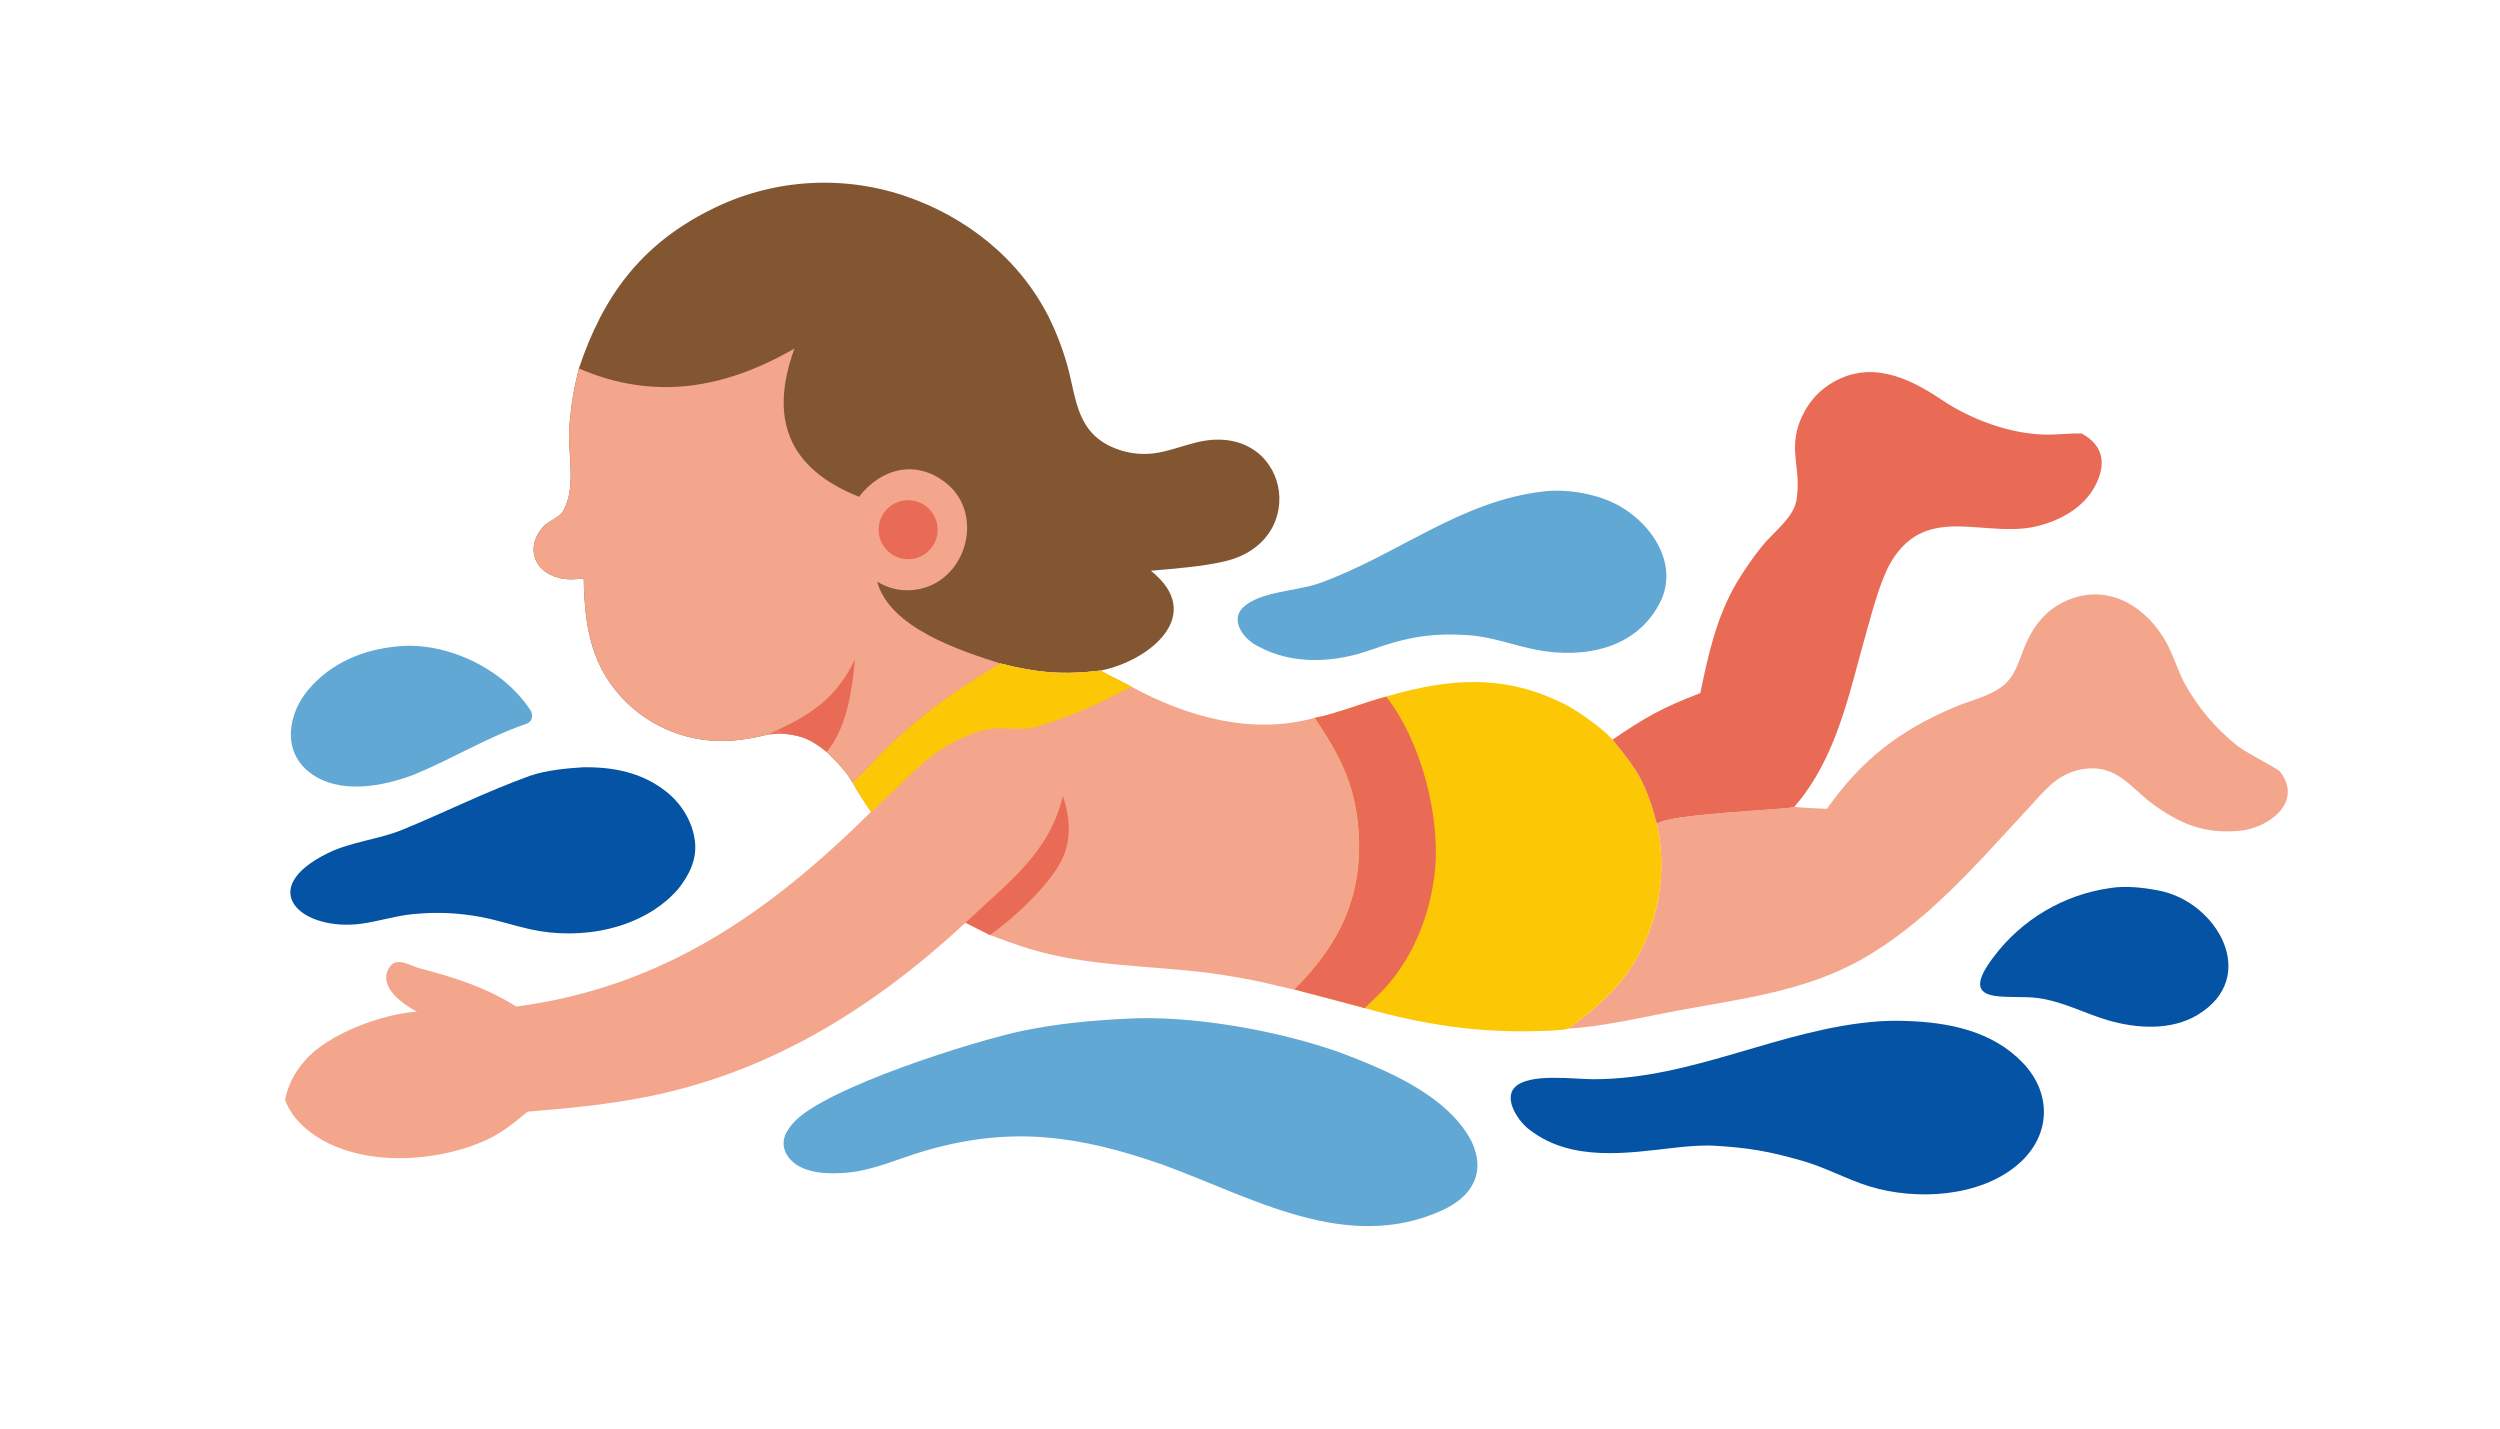
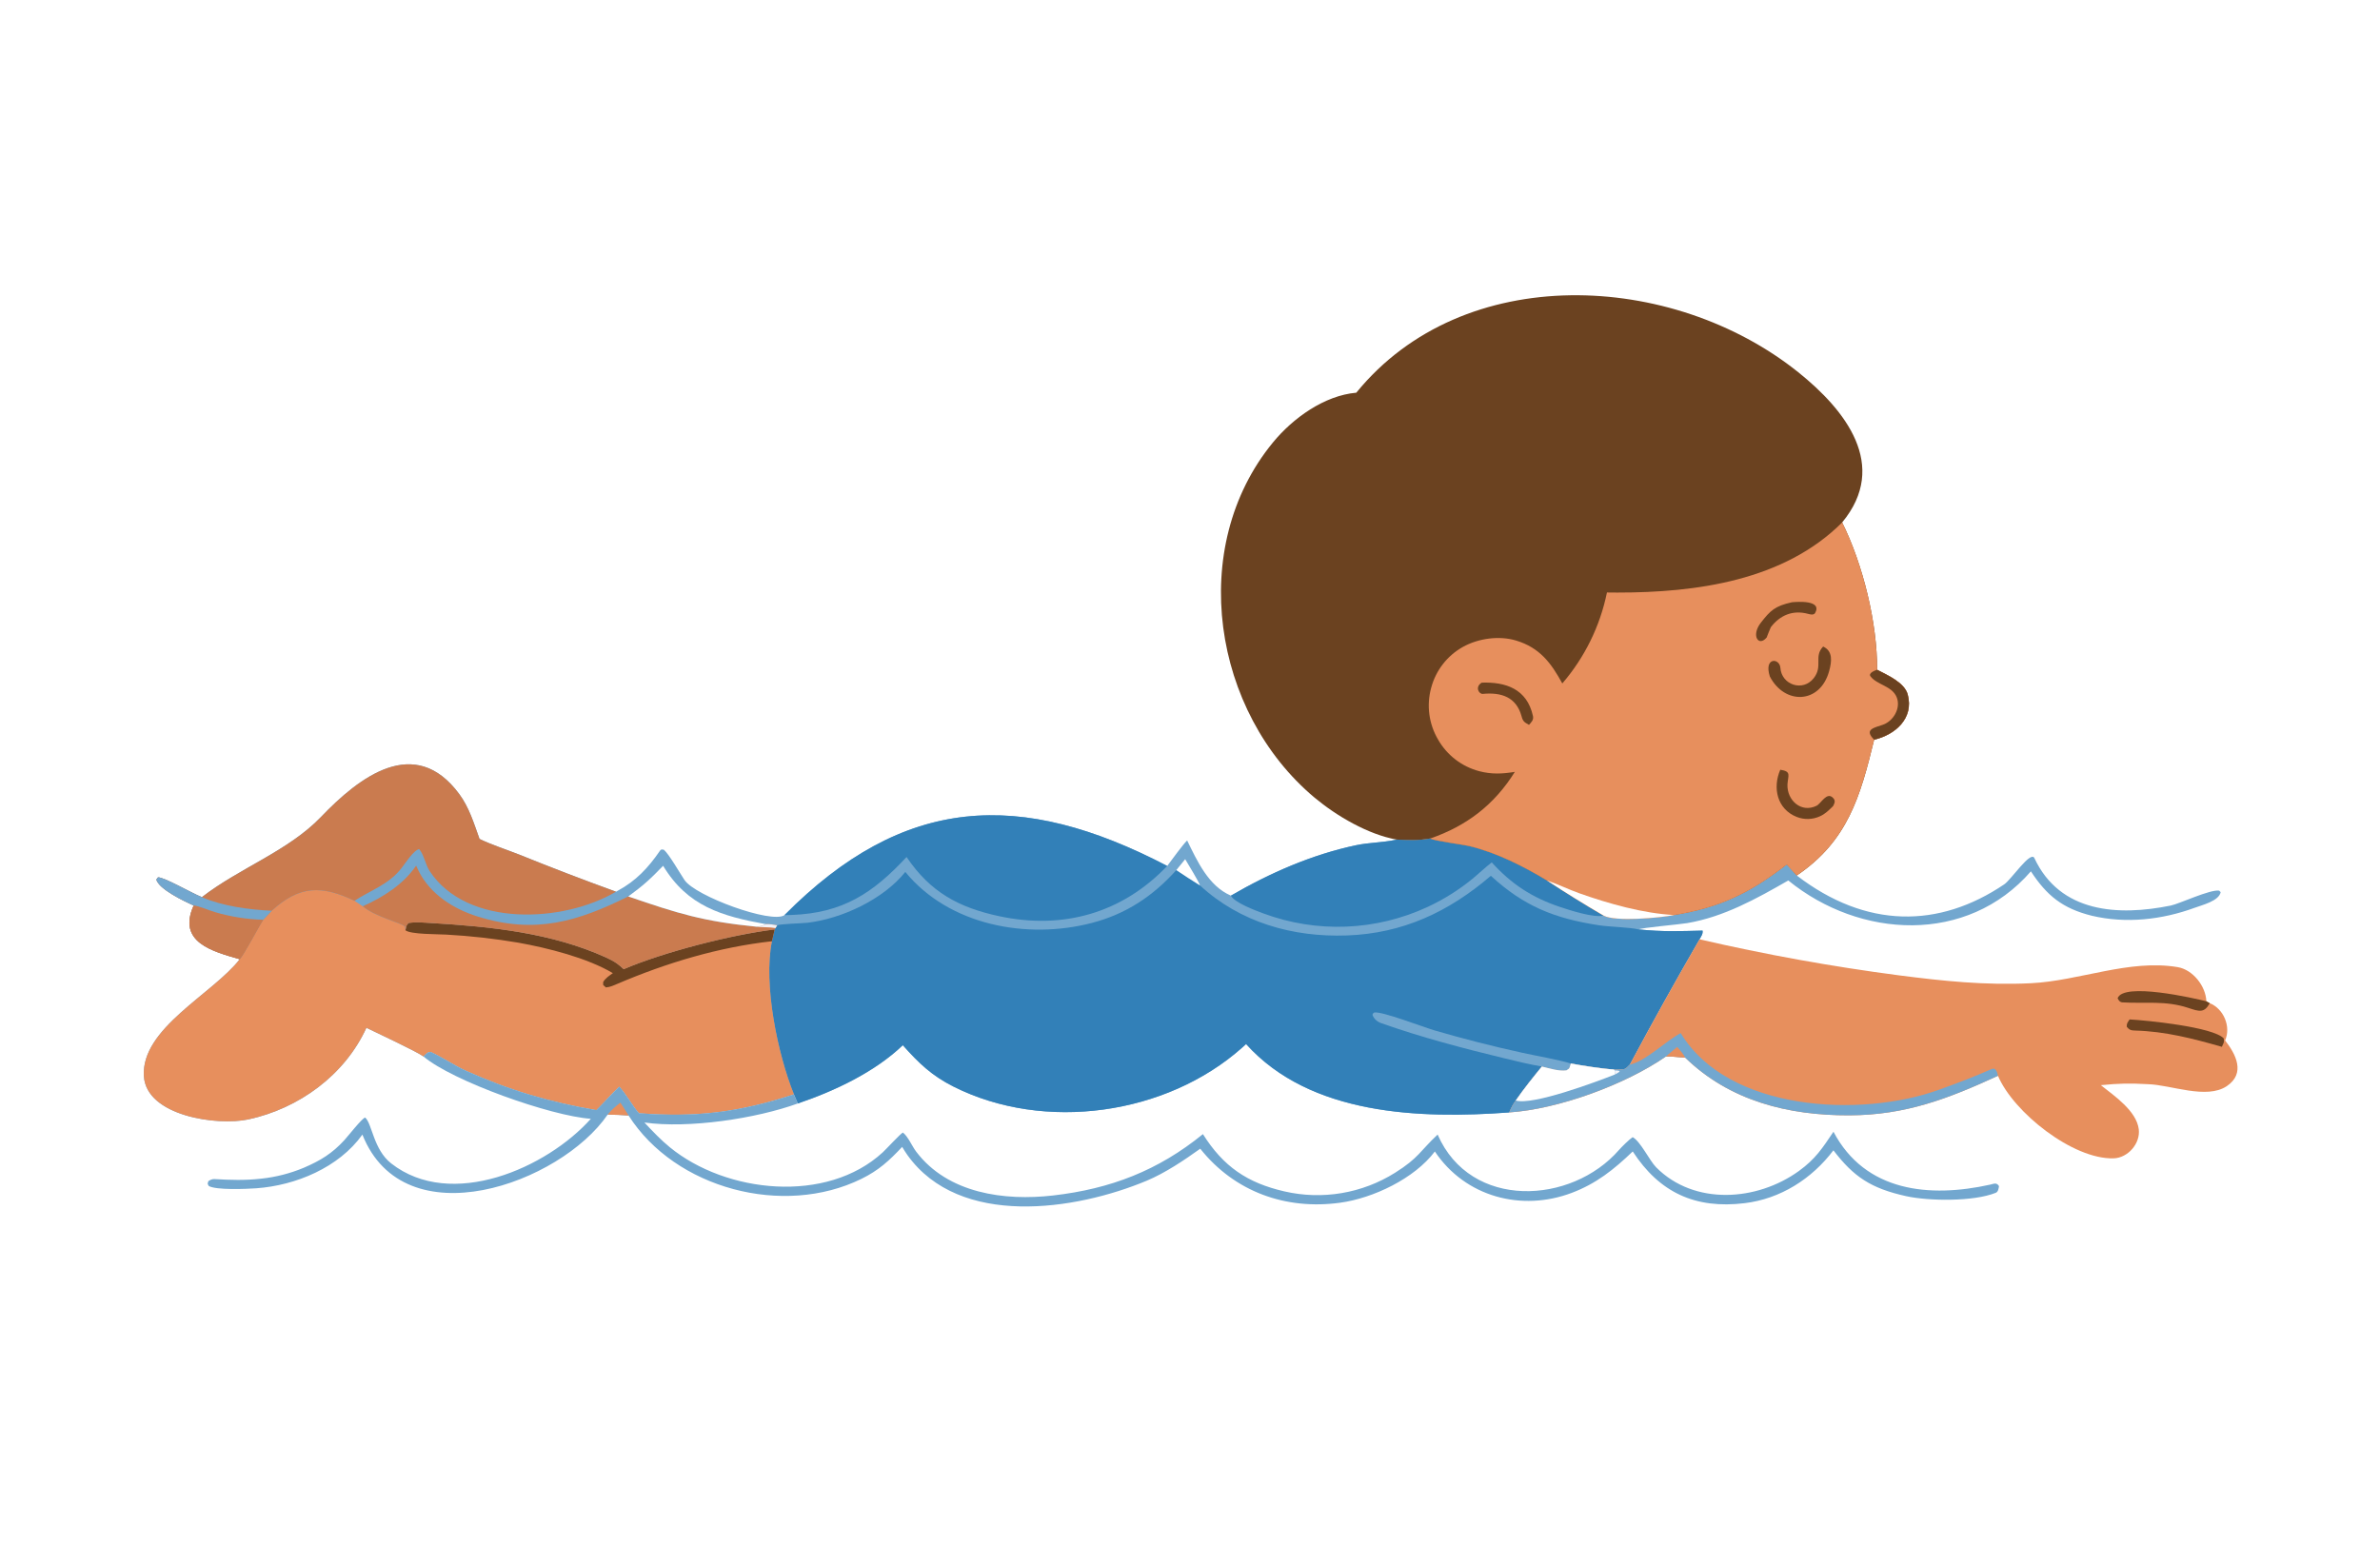
- <svg xmlns="http://www.w3.org/2000/svg" height="768" preserveAspectRatio="none" style="display: block;" version="1.1" viewBox="0 0 2048 1170" width="1344">
-   <path d="M 0 0 L 2048 0 L 2048 1170 L 0 1170 L 0 0 z" fill="rgb(255,255,255)" transform="translate(0,0)" />
-   <path d="M 474.221 301.784 C 493.898 242.831 524.841 200.489 581.877 171.925 C 630.925 147.081 687.853 142.811 740.058 160.061 C 791.06 177.032 835.438 211.969 859.558 260.504 C 865.857 273.393 870.936 286.842 874.729 300.677 C 882.092 328.223 882.236 356.644 916.664 368.375 C 925.8 371.456 935.509 372.459 945.082 371.31 C 955.874 370.029 969.504 364.903 980.187 362.299 C 1055.15 344.031 1075.57 443.064 1002.93 459.827 C 984.212 464.145 962.055 465.7 942.795 467.44 C 987.99 503.389 942.275 540.971 901.721 549.21 C 870.634 552.986 849.414 551.014 819.419 543.383 C 786.029 563.318 760.424 581.014 731.598 607.615 C 720.774 617.604 708.306 632.272 698.445 640.962 C 692.839 631.069 685.3 623.761 677.294 615.815 C 665.001 606.081 658.241 602.646 642.677 600.91 C 638.079 600.998 634.584 600.995 629.974 601.375 C 618.753 604.282 604.838 606.653 593.276 606.849 C 563.893 607.422 535.467 596.399 514.152 576.166 C 484.145 547.162 478.917 513.467 478.182 473.874 C 470.991 474.395 465.663 475.157 458.234 473.375 C 436.449 468.149 430.305 447.101 445.532 430.809 C 448.433 427.706 458.553 422.964 460.572 419.752 C 473.212 399.65 464.276 370.04 466.542 347.508 C 468.093 329.592 470.213 317.863 474.221 301.784 z" fill="rgb(131,86,50)" transform="translate(0,0)" />
-   <path d="M 474.221 301.784 C 536.227 328.494 593.89 318.266 650.824 285.448 C 630.045 342.711 645.258 383.476 703.702 406.887 C 721.639 383.585 750.266 376.052 774.819 395.413 C 808.023 421.595 790.99 479.34 747.691 483.229 C 737.498 484.242 727.259 481.824 718.597 476.358 C 728.663 514.083 786.104 532.783 819.419 543.383 C 786.029 563.318 760.424 581.014 731.598 607.615 C 720.774 617.604 708.306 632.272 698.445 640.962 C 692.839 631.069 685.3 623.761 677.294 615.815 C 665.001 606.081 658.241 602.646 642.677 600.91 C 638.079 600.998 634.584 600.995 629.974 601.375 C 618.753 604.282 604.838 606.653 593.276 606.849 C 563.893 607.422 535.467 596.399 514.152 576.166 C 484.145 547.162 478.917 513.467 478.182 473.874 C 470.991 474.395 465.663 475.157 458.234 473.375 C 436.449 468.149 430.305 447.101 445.532 430.809 C 448.433 427.706 458.553 422.964 460.572 419.752 C 473.212 399.65 464.276 370.04 466.542 347.508 C 468.093 329.592 470.213 317.863 474.221 301.784 z" fill="rgb(243,166,140)" transform="translate(0,0)" />
-   <path d="M 637.064 597.714 C 666.929 584.087 686.051 569.77 700.467 539.854 C 698.101 564.567 693.927 595.811 677.294 615.815 C 665.001 606.081 658.241 602.646 642.677 600.91 C 639.588 599.869 639.518 600.024 637.064 597.714 z" fill="rgb(233,106,85)" transform="translate(0,0)" />
-   <path d="M 637.064 597.714 C 639.518 600.024 639.588 599.869 642.677 600.91 C 638.079 600.998 634.584 600.995 629.974 601.375 C 632.941 599.826 633.966 598.661 637.064 597.714 z" fill="rgb(234,122,104)" transform="translate(0,0)" />
-   <path d="M 742.641 409.698 C 755.921 408.976 767.287 419.12 768.074 432.396 C 768.861 445.671 758.772 457.087 745.501 457.939 C 732.137 458.797 720.625 448.623 719.832 435.255 C 719.04 421.887 729.27 410.425 742.641 409.698 z" fill="rgb(233,106,85)" transform="translate(0,0)" />
-   <path d="M 819.419 543.383 C 849.414 551.014 870.634 552.986 901.721 549.21 C 910.127 554.124 918.651 557.756 926.926 562.404 C 972.017 587.073 1025.94 602.304 1076.96 587.884 C 1097.11 617.8 1109.79 641.477 1112.79 678.332 C 1117.2 732.566 1098.06 772.838 1060.24 810.361 C 1053.52 809.265 1042.61 806.287 1035.55 804.735 C 1020.49 801.469 1005.31 798.821 990.039 796.799 C 940.738 790.555 890.453 791.616 842.494 776.82 C 831.77 773.512 821.366 769.643 810.853 765.743 L 790.956 755.707 C 714.843 826.138 629.804 879.105 526.873 898.871 C 494.41 905.105 465.138 907.683 432.185 910.474 C 415.944 923.954 405.738 931.913 385.216 938.942 C 349.578 951.149 303.934 953.213 269.381 936.519 C 254.382 929.272 239.031 916.694 233.495 900.578 C 236.305 888.06 240.945 879.015 249.298 869.161 C 268.439 846.581 312.986 830.463 341.551 828.526 C 330.219 822.679 310.645 808.893 317.975 794.026 C 323.806 782.199 334.83 790.71 344.149 793.146 C 372.278 800.5 398.147 808.697 422.917 824.385 C 542.664 808.501 629.301 748.113 713.516 664.962 C 708.242 657.087 702.86 649.355 698.445 640.962 C 708.306 632.272 720.774 617.604 731.598 607.615 C 760.424 581.014 786.029 563.318 819.419 543.383 z" fill="rgb(243,166,140)" transform="translate(0,0)" />
-   <path d="M 819.419 543.383 C 849.414 551.014 870.634 552.986 901.721 549.21 C 910.127 554.124 918.651 557.756 926.926 562.404 C 901.66 575.743 875.985 587.556 848.386 595.397 C 840.834 597.543 831.947 596.728 824.162 596.675 C 806.447 595.377 793.08 601.457 777.766 609.761 C 758.8 620.044 743.426 637.161 727.787 651.759 C 724.381 654.938 716.965 662.547 713.516 664.962 C 708.242 657.087 702.86 649.355 698.445 640.962 C 708.306 632.272 720.774 617.604 731.598 607.615 C 760.424 581.014 786.029 563.318 819.419 543.383 z" fill="rgb(252,199,5)" transform="translate(0,0)" />
-   <path d="M 870.722 651.95 C 876.728 670.164 878.181 688.243 869.001 705.81 C 858.527 725.852 829.208 753.337 810.853 765.743 L 790.956 755.707 C 826.046 722.471 859.25 699.288 870.722 651.95 z" fill="rgb(233,106,85)" transform="translate(0,0)" />
-   <path d="M 1496.65 662.415 C 1524.94 622.314 1555.59 598.458 1601.19 579.124 C 1614.46 573.382 1629.7 570.622 1641.15 561.4 C 1651.09 553.394 1654.09 540.346 1658.89 528.965 C 1667.05 509.581 1679.36 495.68 1699.94 489.325 C 1734.23 478.738 1764.71 503.099 1778.07 532.996 C 1781.82 541.374 1784.98 550.542 1789.09 558.786 C 1800.66 579.675 1814.17 595.664 1832.5 610.565 C 1839.4 616.177 1866 629.618 1867.66 631.754 C 1887.15 656.709 1858.8 678.103 1835.07 680.372 C 1805.55 683.195 1785.62 674.761 1762.34 657.618 C 1744.42 643.777 1733.61 626.478 1707.94 629.659 C 1698.61 630.872 1689.79 634.679 1682.51 640.647 C 1675.07 646.708 1668.43 654.675 1661.88 661.707 C 1619.99 706.721 1579.19 755.171 1524.91 785.782 C 1478.2 812.13 1425.7 818.103 1373.98 827.733 C 1346.18 832.933 1313 840.874 1284.87 842.382 C 1304.45 828.027 1323.41 812.153 1336.66 791.505 C 1358.77 756.846 1366.19 714.824 1357.31 674.688 C 1368.49 666.092 1466.07 663.192 1469.92 660.813 C 1478.58 661.796 1487.88 662.038 1496.65 662.415 z" fill="rgb(243,166,140)" transform="translate(0,0)" />
-   <path d="M 1135.57 570.491 C 1187.27 555.329 1233.58 551.617 1283.52 577.677 C 1293.44 582.855 1313.83 597.308 1320.97 605.774 C 1342.37 631.809 1348.42 641.724 1357.31 674.688 C 1366.19 714.824 1358.77 756.846 1336.66 791.505 C 1323.41 812.153 1304.45 828.027 1284.87 842.382 C 1280.79 844.034 1265.74 844.261 1260.87 844.411 C 1210.19 845.978 1166.75 839.279 1117.99 825.665 C 1098.88 820.381 1079.44 815.535 1060.24 810.361 C 1098.06 772.838 1117.2 732.566 1112.79 678.332 C 1109.79 641.477 1097.11 617.8 1076.96 587.884 C 1092.43 585.313 1118.04 575.177 1135.57 570.491 z" fill="rgb(252,199,5)" transform="translate(0,0)" />
-   <path d="M 1076.96 587.884 C 1092.43 585.313 1118.04 575.177 1135.57 570.491 C 1164.75 607.638 1181.26 671.953 1174.86 718.695 C 1170.66 749.405 1159.03 779.698 1139.16 803.935 C 1132.16 812.463 1125.44 818.112 1117.99 825.665 C 1098.88 820.381 1079.44 815.535 1060.24 810.361 C 1098.06 772.838 1117.2 732.566 1112.79 678.332 C 1109.79 641.477 1097.11 617.8 1076.96 587.884 z" fill="rgb(233,106,85)" transform="translate(0,0)" />
-   <path d="M 920.845 834.43 C 975.005 830.847 1048.2 844.234 1098.66 862.311 C 1136.26 876.735 1185.62 896.878 1205.43 934.638 C 1217.77 960.935 1205.5 980.255 1181.46 991.223 C 1103.26 1026.9 1025.45 980.483 952.759 953.979 C 884.299 930.057 828.668 921.817 757.733 942.504 C 736.739 948.627 716.07 958.401 694.175 960.384 C 679.959 961.672 660.991 961.509 649.671 951.751 C 645.436 948.102 642.202 942.934 641.938 937.24 C 641.604 930.051 645.786 924.141 650.434 919.068 C 676.268 890.871 798.164 852.355 838.667 844.034 C 865.877 838.443 893.134 835.83 920.845 834.43 z" fill="rgb(97,168,212)" transform="translate(0,0)" />
-   <path d="M 1392.9 567.638 C 1399.5 535.805 1406.11 505.268 1422.93 476.82 C 1429.12 466.463 1436.03 456.551 1443.61 447.158 C 1452.83 435.796 1468.98 424.15 1471.51 410.301 C 1476.66 382.101 1462.18 365.934 1478.53 336.573 C 1483.3 327.835 1490.17 320.415 1498.51 314.976 C 1531.1 293.931 1563.11 308.982 1590.78 327.549 C 1614.96 343.774 1646.66 355.353 1675.7 355.961 C 1685.07 356.162 1696.9 354.647 1705.38 355.051 C 1723.49 364.946 1725.74 380.425 1716.1 398.413 C 1707.34 414.779 1689.62 425.213 1672.34 429.982 C 1628.69 443.069 1579.28 410.018 1549.25 460.036 C 1540.55 474.519 1533.79 500.815 1529.17 516.987 C 1514.73 567.546 1505.13 620.03 1469.92 660.813 C 1466.07 663.192 1368.49 666.092 1357.31 674.688 C 1348.42 641.724 1342.37 631.809 1320.97 605.774 C 1347.83 587.447 1361.6 579.643 1392.9 567.638 z" fill="rgb(233,106,85)" transform="translate(0,0)" />
-   <path d="M 1539.64 836.425 C 1546.95 835.983 1554.27 835.899 1561.59 836.175 C 1596.54 837.3 1632.1 844.311 1657.16 870.523 C 1681.14 895.609 1680.09 930.046 1653.79 953.081 C 1622.43 980.543 1569.92 983.447 1531.47 971.645 C 1512.12 965.708 1494.06 955.309 1474.33 950.104 C 1449.91 943.113 1431.77 939.928 1406.25 938.479 C 1396.54 937.617 1382.46 938.785 1372.62 939.911 C 1332.98 944.444 1287.68 951.748 1253.47 925.623 C 1244.8 919.602 1231.1 900.501 1240.99 890.454 C 1252.68 878.594 1288.85 883.892 1305.51 883.885 C 1387.58 883.85 1458.47 842.281 1539.64 836.425 z" fill="rgb(4,83,164)" transform="translate(0,0)" />
-   <path d="M 1265.4 402.379 C 1283.37 400.435 1305.02 403.995 1321.43 411.692 C 1350.9 425.51 1376.46 460.779 1359.87 493.481 C 1340.64 531.385 1297.81 539.533 1259.47 532.354 C 1240.17 528.74 1221.65 521.173 1201.83 520.157 C 1171.79 518.195 1151.24 522.211 1123.19 532.191 C 1093.85 542.727 1059.49 544.876 1031.27 529.639 C 1020.29 524.884 1006.73 508.818 1018.28 497.579 C 1032.03 484.213 1062.14 484.326 1080.61 477.723 C 1144.53 454.876 1196.26 409.945 1265.4 402.379 z" fill="rgb(97,168,212)" transform="translate(0,0)" />
-   <path d="M 477.481 628.417 C 502.035 627.957 525.76 632.602 545.515 648.134 C 558.274 658.165 567.342 672.821 569.295 689.044 C 571.096 704.003 564.373 717.122 555.277 728.456 C 526.275 761.237 475.763 770.282 434.483 761.099 C 420.657 758.023 407.997 753.681 394.488 751.111 C 375.958 747.564 357.008 746.748 338.242 748.689 L 337.641 748.741 C 324.25 750.039 309.727 754.671 296.1 756.514 C 247.037 763.149 208.334 728.3 268.562 698.727 C 287.575 689.391 310.641 687.393 329.867 679.488 C 364.346 665.311 398.659 648.183 433.804 635.511 C 446.696 630.91 463.944 629.221 477.481 628.417 z" fill="rgb(4,83,164)" transform="translate(0,0)" />
-   <path d="M 1728.54 727.334 C 1741.14 725.272 1755.24 726.819 1768.46 729.348 C 1816.43 738.521 1851.73 800.498 1800.05 831.305 C 1778.69 844.038 1750.95 842.598 1726.72 835.577 C 1707.61 829.969 1690.03 820.154 1669.36 817.394 C 1644.7 814.102 1601.91 824.885 1633.03 783.908 C 1656.09 753.113 1690.45 732.757 1728.54 727.334 z" fill="rgb(4,83,164)" transform="translate(0,0)" />
-   <path d="M 325.549 529.398 C 365.126 525.324 412.402 547.061 435.011 582.459 C 436.798 586.483 435.9 591.18 431.32 592.746 C 399.167 603.746 370.62 621.457 339.247 634.386 C 313.345 644.236 277.534 651.147 253.53 632.535 C 230.932 615.011 235.795 584.438 252.813 564.59 C 271.539 542.75 297.263 532.068 325.549 529.398 z" fill="rgb(97,168,212)" transform="translate(0,0)" />
+ <svg xmlns="http://www.w3.org/2000/svg" height="832" preserveAspectRatio="none" style="display: block;" version="1.1" viewBox="0 0 2048 1331" width="1280">
+   <path d="M 0 0 L 2048 0 L 2048 1331 L 0 1331 L 0 0 z" fill="rgb(255,255,255)" transform="translate(0,0)" />
+   <path d="M 173.701 771.901 C 205.782 746.976 248.263 732.075 276.177 702.926 C 309.146 668.498 357.032 631.42 395.272 683.282 C 403.806 694.855 407.821 708.451 412.65 721.803 C 422.683 726.705 436.35 731.134 447.041 735.362 C 474.522 746.477 502.205 757.085 530.076 767.182 L 531.195 766.588 C 547.356 757.92 557.815 746.612 567.949 731.889 C 568.988 730.379 569.758 730.899 571.302 731.131 C 575.825 735.062 584.861 750.946 588.992 757.108 C 598.355 771.074 663.866 794.971 675.023 787.366 C 777.886 683.724 878.025 679.174 1004.4 745.027 C 1007.91 740.387 1017.9 726.561 1021.54 723.122 C 1030.11 740.565 1039.8 762.276 1059.21 770.579 C 1092.67 751.112 1129.18 735.122 1167.22 727.142 C 1177.92 724.897 1189.92 724.918 1200.8 722.594 L 1201.89 722.354 C 1212.4 722.832 1220.17 723.292 1230.68 721.436 C 1235.11 723.709 1258.03 726.399 1265.03 728.119 C 1288.08 733.778 1310.99 745.362 1331.19 757.553 C 1347.19 768.068 1363.47 778.152 1380.01 787.795 C 1389.93 793.145 1428.33 789.765 1440.67 787.282 C 1480.18 780.908 1506.07 768.234 1537.47 743.858 C 1540.37 746.971 1543.25 750.101 1546.12 753.248 C 1605.91 799.149 1668.54 798.804 1724.7 760.83 C 1730.62 756.833 1747.45 731.528 1750.6 738.276 C 1772.66 785.496 1822.8 788.333 1868.08 779.088 C 1875.32 777.609 1901.79 765.072 1909.59 766.27 L 1910.9 767.593 C 1909.4 775.149 1895.35 778.539 1888.53 781.034 C 1860.4 791.33 1829.41 794.829 1800.06 787.892 C 1774.91 781.64 1761.33 770.639 1747.6 749.675 C 1692.82 812.742 1600.5 807.756 1538.83 757.526 C 1511.43 773.278 1483.3 788.894 1451.88 794.22 C 1445.08 795.371 1412.08 798.226 1410.07 799.652 C 1431.32 801.76 1444.11 801.17 1465.06 800.663 C 1465.49 803.527 1463.92 805.472 1462.45 808.163 C 1441.83 843.75 1421.83 879.691 1402.45 915.971 C 1398.68 919.678 1398.79 920.241 1392.9 920.211 C 1391.5 920.2 1390.09 920.173 1388.69 920.13 C 1379.73 919.691 1360.45 916.703 1351.68 914.978 C 1350.12 919.788 1351.22 918.627 1347.91 920.894 C 1341.29 921.77 1333.59 919.196 1326.8 917.612 C 1319.16 926.955 1311.15 936.901 1304.29 946.846 C 1301.42 951.067 1300.75 952.4 1298.74 957.11 C 1221.91 962.771 1127.44 959.638 1072.26 898.267 C 1071.14 899.319 1070 900.358 1068.84 901.384 C 1003.73 959.279 898.866 974.271 820.551 934.905 C 801.8 925.48 790.688 914.798 776.878 899.271 C 752.672 922.447 718.006 938.765 686.562 949.388 L 683.178 941.544 C 636.248 956.852 599.716 961.611 549.857 957.769 C 544.211 951.481 539.688 942.497 532.956 934.909 C 527.839 939.412 518.938 949.469 513.169 955.087 C 473.056 948.206 438.288 938.008 400.975 921.238 C 391.008 916.759 380.871 909.691 370.493 904.974 C 367.117 905.547 367.177 906.346 364.354 908.938 C 357.711 904.212 324.947 889.052 315.306 884.282 C 296.619 925.068 257.158 953.716 213.857 963.087 C 186.792 968.945 125.971 960.153 123.805 925.965 C 121.2 884.831 182.853 855.365 206.295 825.298 C 183.329 818.646 152.253 810.873 166.683 779.038 C 158.636 775.514 136.799 765.086 134.548 756.787 L 135.909 754.925 C 140.332 754.128 165.121 768.535 173.701 771.901 z" fill="rgb(114,167,207)" transform="translate(0,0)" />
+   <path d="M 1012.23 748.603 C 1018 752.557 1026.43 757.953 1032.55 761.751 C 1067.11 793.682 1112.47 806.473 1158.92 804.845 C 1207.07 803.157 1246.59 784.627 1282.89 753.514 C 1311.12 779.518 1337.47 790.198 1375.85 796.069 C 1385.07 797.48 1402.22 797.769 1410.07 799.652 C 1431.32 801.76 1444.11 801.17 1465.06 800.663 C 1465.49 803.527 1463.92 805.472 1462.45 808.163 C 1441.83 843.75 1421.83 879.691 1402.45 915.971 C 1398.68 919.678 1398.79 920.241 1392.9 920.211 C 1391.5 920.2 1390.09 920.173 1388.69 920.13 C 1379.73 919.691 1360.45 916.703 1351.68 914.978 C 1350.12 919.788 1351.22 918.627 1347.91 920.894 C 1341.29 921.77 1333.59 919.196 1326.8 917.612 C 1319.16 926.955 1311.15 936.901 1304.29 946.846 C 1301.42 951.067 1300.75 952.4 1298.74 957.11 C 1221.91 962.771 1127.44 959.638 1072.26 898.267 C 1071.14 899.319 1070 900.358 1068.84 901.384 C 1003.73 959.279 898.866 974.271 820.551 934.905 C 801.8 925.48 790.688 914.798 776.878 899.271 C 752.672 922.447 718.006 938.765 686.562 949.388 L 683.178 941.544 C 669.187 906.941 656.677 846.85 664.251 809.821 L 666.59 799.662 L 667.314 798.525 L 668.728 796.146 C 671.12 794.904 690.237 794.447 694.757 793.922 C 724.462 790.467 760.226 773.695 779.024 750.192 C 816.646 796.175 883.731 808.618 939.499 794.086 C 968.879 786.431 992.05 771.117 1012.23 748.603 z" fill="rgb(50,128,184)" transform="translate(0,0)" />
+   <path d="M 1326.8 917.612 C 1316.5 915.887 1305.04 913.079 1294.84 910.611 C 1259.05 901.952 1223.23 892.575 1188.5 880.275 C 1185.12 879.081 1182.42 876.716 1181.1 873.418 C 1181.29 871.723 1180.99 872.539 1182.51 871.155 C 1188.85 869.812 1224.2 883.505 1234.66 886.608 C 1259.53 893.851 1284.64 900.245 1309.95 905.78 C 1321.39 908.315 1341.16 911.756 1351.68 914.978 C 1350.12 919.788 1351.22 918.627 1347.91 920.894 C 1341.29 921.77 1333.59 919.196 1326.8 917.612 z" fill="rgb(114,167,207)" transform="translate(0,0)" />
+   <path d="M 233.851 783.587 C 257.807 761.758 276.749 761.555 305.04 775.03 C 307.363 776.574 309.865 778.169 312.132 779.76 C 323.508 789.305 346.538 794.21 348.671 797.424 L 348.886 800.392 C 349.728 797.066 349.359 796.177 351.592 794.117 C 358.099 793.089 364.986 793.802 371.661 794.2 C 422.507 797.226 474.345 802.53 521.292 823.704 C 524.475 825.14 528.21 827.05 531.007 829.071 C 532.996 830.537 534.881 832.139 536.649 833.864 C 571.743 818.917 629.671 804.141 666.59 799.662 L 664.251 809.821 C 656.677 846.85 669.187 906.941 683.178 941.544 C 636.248 956.852 599.716 961.611 549.857 957.769 C 544.211 951.481 539.688 942.497 532.956 934.909 C 527.839 939.412 518.938 949.469 513.169 955.087 C 473.056 948.206 438.288 938.008 400.975 921.238 C 391.008 916.759 380.871 909.691 370.493 904.974 C 367.117 905.547 367.177 906.346 364.354 908.938 C 357.711 904.212 324.947 889.052 315.306 884.282 C 296.619 925.068 257.158 953.716 213.857 963.087 C 186.792 968.945 125.971 960.153 123.805 925.965 C 121.2 884.831 182.853 855.365 206.295 825.298 C 211.14 819.448 221.495 799.124 226.506 791.333 L 233.851 783.587 z" fill="rgb(231,143,93)" transform="translate(0,0)" />
+   <path d="M 348.886 800.392 C 349.728 797.066 349.359 796.177 351.592 794.117 C 358.099 793.089 364.986 793.802 371.661 794.2 C 422.507 797.226 474.345 802.53 521.292 823.704 C 524.475 825.14 528.21 827.05 531.007 829.071 C 532.996 830.537 534.881 832.139 536.649 833.864 C 571.743 818.917 629.671 804.141 666.59 799.662 L 664.251 809.821 C 618.369 814.944 573.733 828.354 531.412 846.4 C 528.08 847.82 525.049 849.284 521.401 849.566 L 519.043 847.46 L 519.019 844.961 C 521.113 841.382 523.984 839.748 527.368 837.262 C 505.171 824.056 471.171 815.56 445.994 811.05 C 425.474 807.556 404.772 805.238 383.988 804.107 C 376.757 803.677 353.324 803.993 348.886 800.392 z" fill="rgb(107,66,32)" transform="translate(0,0)" />
+   <path d="M 173.701 771.901 C 205.782 746.976 248.263 732.075 276.177 702.926 C 309.146 668.498 357.032 631.42 395.272 683.282 C 403.806 694.855 407.821 708.451 412.65 721.803 C 422.683 726.705 436.35 731.134 447.041 735.362 C 474.522 746.477 502.205 757.085 530.076 767.182 C 485.36 793.767 401.95 798.402 369.653 749.339 C 366.18 744.064 364.835 735.425 360.711 730.532 C 356.076 731.283 348.688 742.851 345.502 746.921 C 334.302 761.231 319.326 765.655 305.04 775.03 C 276.749 761.555 257.807 761.758 233.851 783.587 L 226.506 791.333 C 221.495 799.124 211.14 819.448 206.295 825.298 C 183.329 818.646 152.253 810.873 166.683 779.038 C 158.636 775.514 136.799 765.086 134.548 756.787 L 135.909 754.925 C 140.332 754.128 165.121 768.535 173.701 771.901 z" fill="rgb(202,123,79)" transform="translate(0,0)" />
+   <path d="M 166.683 779.038 C 170.878 779.358 180.178 783.385 185.012 784.773 C 198.499 788.756 212.448 790.962 226.506 791.333 C 221.495 799.124 211.14 819.448 206.295 825.298 C 183.329 818.646 152.253 810.873 166.683 779.038 z" fill="rgb(202,123,79)" transform="translate(0,0)" />
+   <path d="M 166.683 779.038 C 158.636 775.514 136.799 765.086 134.548 756.787 L 135.909 754.925 C 140.332 754.128 165.121 768.535 173.701 771.901 C 191.634 779.67 214.454 782.685 233.851 783.587 L 226.506 791.333 C 212.448 790.962 198.499 788.756 185.012 784.773 C 180.178 783.385 170.878 779.358 166.683 779.038 z" fill="rgb(114,167,207)" transform="translate(0,0)" />
+   <path d="M 675.023 787.366 C 777.886 683.724 878.025 679.174 1004.4 745.027 C 965.601 785.668 914.834 800.022 859.906 788.29 C 824.982 780.831 800.494 767.562 780.119 737.338 C 751.262 768.326 725.363 785.643 680.998 787.216 C 679.007 787.286 677.015 787.336 675.023 787.366 z" fill="rgb(50,128,184)" transform="translate(0,0)" />
+   <path d="M 1201.89 722.354 C 1212.4 722.832 1220.17 723.292 1230.68 721.436 C 1235.11 723.709 1258.03 726.399 1265.03 728.119 C 1288.08 733.778 1310.99 745.362 1331.19 757.553 C 1347.19 768.068 1363.47 778.152 1380.01 787.795 C 1371.15 789.738 1351.33 783.304 1342.35 780.296 C 1318.29 772.232 1300.59 760.636 1283.66 741.992 C 1278.97 745.5 1271.77 752.252 1266.8 756.314 C 1255.12 765.822 1242.3 773.848 1228.65 780.211 C 1184.06 800.993 1133 803.008 1086.92 785.804 C 1080.21 783.358 1061.92 776.415 1059.21 770.579 C 1092.67 751.112 1129.18 735.122 1167.22 727.142 C 1177.92 724.897 1189.92 724.918 1200.8 722.594 L 1201.89 722.354 z" fill="rgb(50,128,184)" transform="translate(0,0)" />
+   <path d="M 312.132 779.76 C 329.916 771.736 346.888 761.123 358.11 744.763 C 358.731 746.24 359.398 747.697 360.11 749.132 C 370.265 769.514 390.329 782.169 411.426 788.678 C 460.706 803.884 497.023 792.898 540.625 771.278 C 583.876 786.116 604.864 792.667 650.956 797.307 C 654.592 796.677 655.802 796.978 658.868 795.116 C 663.063 794.95 664.596 795.474 668.728 796.146 L 667.314 798.525 L 666.59 799.662 C 629.671 804.141 571.743 818.917 536.649 833.864 C 534.881 832.139 532.996 830.537 531.007 829.071 C 528.21 827.05 524.475 825.14 521.292 823.704 C 474.345 802.53 422.507 797.226 371.661 794.2 C 364.986 793.802 358.099 793.089 351.592 794.117 C 349.359 796.177 349.728 797.066 348.886 800.392 L 348.671 797.424 C 346.538 794.21 323.508 789.305 312.132 779.76 z" fill="rgb(202,123,79)" transform="translate(0,0)" />
+   <path d="M 658.868 795.116 C 663.063 794.95 664.596 795.474 668.728 796.146 L 667.314 798.525 C 661.784 797.492 656.893 798.014 650.956 797.307 C 654.592 796.677 655.802 796.978 658.868 795.116 z" fill="rgb(243,243,249)" transform="translate(0,0)" />
+   <path d="M 570.613 744.907 C 591.716 779.786 621.042 788.183 658.868 795.116 C 655.802 796.978 654.592 796.677 650.956 797.307 C 604.864 792.667 583.876 786.116 540.625 771.278 C 553.523 761.895 559.53 756.414 570.613 744.907 z" fill="rgb(255,255,255)" transform="translate(0,0)" />
+   <path d="M 1012.23 748.603 C 1014.84 745.32 1017.15 742.44 1019.86 739.218 C 1021.87 742.723 1032.23 759.548 1032.55 761.751 C 1026.43 757.953 1018 752.557 1012.23 748.603 z" fill="rgb(255,255,255)" transform="translate(0,0)" />
+   <path d="M 1167.09 337.871 C 1259.37 224.541 1439.19 233.557 1547.43 320.27 C 1587.8 352.608 1625.82 400.363 1585.17 449.512 C 1603.07 485.501 1615.5 535.998 1615.26 576.25 C 1624.12 580.88 1638.87 587.192 1641.62 597.604 C 1647.09 618.274 1630.57 632.269 1612.71 636.429 C 1600.89 685.013 1590.04 723.618 1546.12 753.248 C 1543.25 750.101 1540.37 746.971 1537.47 743.858 C 1506.07 768.234 1480.18 780.908 1440.67 787.282 C 1428.33 789.765 1389.93 793.145 1380.01 787.795 C 1363.47 778.152 1347.19 768.068 1331.19 757.553 C 1310.99 745.362 1288.08 733.778 1265.03 728.119 C 1258.03 726.399 1235.11 723.709 1230.68 721.436 C 1220.17 723.292 1212.4 722.832 1201.89 722.354 C 1177.39 718.067 1150.01 702.025 1131.09 686.186 C 1043.58 612.897 1021.13 471.007 1095.41 380.63 C 1112.6 359.71 1139.66 340.254 1167.09 337.871 z" fill="rgb(107,66,32)" transform="translate(0,0)" />
+   <path d="M 1382.79 509.758 C 1385.77 509.803 1388.76 509.827 1391.74 509.83 C 1459.73 509.859 1534.98 499.625 1585.17 449.512 C 1603.07 485.501 1615.5 535.998 1615.26 576.25 C 1624.12 580.88 1638.87 587.192 1641.62 597.604 C 1647.09 618.274 1630.57 632.269 1612.71 636.429 C 1600.89 685.013 1590.04 723.618 1546.12 753.248 C 1543.25 750.101 1540.37 746.971 1537.47 743.858 C 1506.07 768.234 1480.18 780.908 1440.67 787.282 C 1428.33 789.765 1389.93 793.145 1380.01 787.795 C 1363.47 778.152 1347.19 768.068 1331.19 757.553 C 1310.99 745.362 1288.08 733.778 1265.03 728.119 C 1258.03 726.399 1235.11 723.709 1230.68 721.436 C 1261.97 710.689 1286.02 692.29 1303.52 664.1 C 1292.77 665.839 1283.63 666.316 1272.89 663.509 C 1257.94 659.574 1245.2 649.806 1237.52 636.394 C 1229.52 622.907 1227.37 606.738 1231.57 591.63 C 1235.56 576.742 1245.39 564.099 1258.85 556.582 C 1272.19 549.186 1290.1 546.678 1304.74 551.148 C 1325.08 557.356 1334.78 570.511 1344.37 588.025 C 1363.64 565.638 1376.87 538.696 1382.79 509.758 z" fill="rgb(231,143,93)" transform="translate(0,0)" />
+   <path d="M 1615.26 576.25 C 1624.12 580.88 1638.87 587.192 1641.62 597.604 C 1647.09 618.274 1630.57 632.269 1612.71 636.429 C 1603.63 627.414 1612.88 626.148 1620.32 623.526 C 1629.26 620.374 1635.86 609.252 1632.14 599.988 C 1628.24 590.063 1615.04 589.32 1609.56 581.89 C 1607.46 579.038 1613.67 576.715 1615.26 576.25 z" fill="rgb(107,66,32)" transform="translate(0,0)" />
+   <path d="M 1331.19 757.553 C 1340.75 760.786 1349.88 765.329 1359.32 768.665 C 1384.48 777.559 1413.88 785.872 1440.67 787.282 C 1428.33 789.765 1389.93 793.145 1380.01 787.795 C 1363.47 778.152 1347.19 768.068 1331.19 757.553 z" fill="rgb(255,255,255)" transform="translate(0,0)" />
+   <path d="M 1568.82 556.27 C 1577.42 560.202 1576.24 569.237 1573.96 577.498 C 1566.14 605.845 1535.63 606.572 1522.94 581.987 C 1517.64 565.305 1531.27 565.991 1532.02 574.479 C 1532.96 589.297 1551.42 595.481 1560.78 583.393 C 1568.91 572.902 1560.51 564.9 1568.82 556.27 z" fill="rgb(107,66,32)" transform="translate(0,0)" />
+   <path d="M 1531.92 662.264 C 1541.81 663.735 1538.57 667.062 1538.11 675.002 C 1537.63 688.546 1549.97 699.761 1563.13 693.269 C 1567.06 691.328 1571.93 680.921 1577.31 686.453 C 1579.62 688.82 1578.83 690.724 1577.4 693.531 C 1573.66 697.122 1570.92 700.086 1566.1 702.303 C 1559.76 705.218 1552.5 705.409 1546.01 702.833 C 1529.14 696.1 1525.2 677.807 1531.92 662.264 z" fill="rgb(107,66,32)" transform="translate(0,0)" />
+   <path d="M 1541.92 518.168 C 1546.27 517.776 1568.41 515.96 1561.87 527.517 C 1560.48 529.481 1557.44 528.567 1555.77 528.12 C 1542.77 524.657 1531.81 529.204 1523.82 539.577 C 1523.84 539.539 1519.79 549.034 1520.5 548.12 C 1513.44 557.122 1506.51 546.957 1515.16 535.835 C 1523.32 525.332 1527.33 521.406 1541.92 518.168 z" fill="rgb(107,66,32)" transform="translate(0,0)" />
+   <path d="M 1275.03 587.33 C 1295.54 586.617 1313.98 592.606 1319.11 616.015 C 1319.87 619.451 1317.77 621.291 1315.71 623.667 C 1311.75 621.365 1310.51 620.839 1309.3 616.213 C 1304.72 599.551 1291.68 595.537 1275.99 596.997 C 1272.64 597.309 1268.91 591.06 1275.03 587.33 z" fill="rgb(107,66,32)" transform="translate(0,0)" />
+   <path d="M 1462.45 808.163 C 1519.08 821.261 1576.3 831.598 1633.92 839.14 C 1672.25 844.082 1708.25 847.847 1747.52 845.95 C 1789.29 843.932 1832.1 825.039 1873.96 832.106 C 1886.82 834.276 1898.05 848.197 1898.59 861.485 L 1901.5 863.124 C 1913.46 867.898 1919.96 883.264 1914.73 895.188 C 1923.86 906.834 1932.62 923.393 1916.17 934.478 C 1898.75 946.212 1868.05 933.357 1848.49 932.815 C 1832.28 931.921 1823.64 932.103 1807.78 933.65 C 1819.38 942.843 1838.44 955.738 1840.42 971.567 C 1841.95 983.762 1831.15 996.227 1818.8 996.604 C 1783.68 997.678 1732.39 956.842 1719.28 925.59 C 1676.38 945.279 1639.81 959.442 1591.27 959.603 C 1538.82 959.776 1488.42 947.204 1450.16 909.993 C 1443.09 909.512 1440.97 908.987 1433.49 909.01 C 1398.37 933.294 1341.19 954.24 1298.74 957.11 C 1300.75 952.4 1301.42 951.067 1304.29 946.846 C 1311.15 936.901 1319.16 926.955 1326.8 917.612 C 1333.59 919.196 1341.29 921.77 1347.91 920.894 C 1351.22 918.627 1350.12 919.788 1351.68 914.978 C 1360.45 916.703 1379.73 919.691 1388.69 920.13 C 1390.09 920.173 1391.5 920.2 1392.9 920.211 C 1398.79 920.241 1398.68 919.678 1402.45 915.971 C 1421.83 879.691 1441.83 843.75 1462.45 808.163 z" fill="rgb(231,143,93)" transform="translate(0,0)" />
+   <path d="M 1402.45 915.971 C 1415.83 913.172 1433.09 895.943 1446.25 888.837 C 1486.8 956.284 1601.08 961.866 1668.22 937.697 C 1684.24 931.929 1698.26 926.656 1713.79 919.789 C 1717.51 918.161 1718.68 922.614 1719.28 925.59 C 1676.38 945.279 1639.81 959.442 1591.27 959.603 C 1538.82 959.776 1488.42 947.204 1450.16 909.993 C 1443.09 909.512 1440.97 908.987 1433.49 909.01 C 1398.37 933.294 1341.19 954.24 1298.74 957.11 C 1300.75 952.4 1301.42 951.067 1304.29 946.846 C 1311.15 936.901 1319.16 926.955 1326.8 917.612 C 1333.59 919.196 1341.29 921.77 1347.91 920.894 C 1351.22 918.627 1350.12 919.788 1351.68 914.978 C 1360.45 916.703 1379.73 919.691 1388.69 920.13 C 1390.09 920.173 1391.5 920.2 1392.9 920.211 C 1398.79 920.241 1398.68 919.678 1402.45 915.971 z" fill="rgb(114,167,207)" transform="translate(0,0)" />
+   <path d="M 1351.68 914.978 C 1360.45 916.703 1379.73 919.691 1388.69 920.13 L 1389.42 920.954 L 1389.61 924.482 C 1374.08 930.613 1318.92 951.306 1304.29 946.846 C 1311.15 936.901 1319.16 926.955 1326.8 917.612 C 1333.59 919.196 1341.29 921.77 1347.91 920.894 C 1351.22 918.627 1350.12 919.788 1351.68 914.978 z" fill="rgb(255,255,255)" transform="translate(0,0)" />
+   <path d="M 1443.27 900.746 C 1445.89 903.866 1448.27 906.377 1450.16 909.993 C 1443.09 909.512 1440.97 908.987 1433.49 909.01 C 1436.58 906.262 1440.07 903.431 1443.27 900.746 z" fill="rgb(231,143,93)" transform="translate(0,0)" />
+   <path d="M 1389.42 920.954 C 1396.04 921.058 1393.93 922.166 1389.61 924.482 L 1389.42 920.954 z" fill="rgb(243,243,249)" transform="translate(0,0)" />
+   <path d="M 1901.5 863.124 C 1896.71 871.845 1892.4 870.267 1882.98 867.157 C 1863.28 860.657 1846.32 863.642 1826.37 862.419 C 1824.16 862.284 1823.06 860.625 1822.21 858.877 C 1827.15 844.898 1887.96 858.809 1898.59 861.485 L 1901.5 863.124 z" fill="rgb(107,66,32)" transform="translate(0,0)" />
+   <path d="M 1832.53 877.086 C 1847.23 877.884 1904.3 883.545 1913.55 893.431 C 1914.09 897.168 1913.52 896.887 1911.92 900.658 C 1887.14 893.578 1863.22 887.356 1837.53 886.678 C 1833.73 886.577 1832.41 886.202 1830.1 883.468 C 1829.85 880.555 1830.83 879.714 1832.53 877.086 z" fill="rgb(107,66,32)" transform="translate(0,0)" />
+   <path d="M 364.354 908.938 C 367.177 906.346 367.117 905.547 370.493 904.974 C 380.871 909.691 391.008 916.759 400.975 921.238 C 438.288 938.008 473.056 948.206 513.169 955.087 C 518.938 949.469 527.839 939.412 532.956 934.909 C 539.688 942.497 544.211 951.481 549.857 957.769 C 599.716 961.611 636.248 956.852 683.178 941.544 L 686.562 949.388 C 650.619 962.443 592.382 971.148 554.522 965.769 C 561.573 973.343 568.721 980.804 576.408 987.086 C 624.867 1026.69 711.314 1035.92 759.619 991.438 C 762.536 988.752 775.086 975.122 776.965 974.404 C 781.586 978.113 784.734 986.027 788.385 990.854 C 815.654 1026.91 864.404 1033.38 906.269 1028.55 C 955.767 1022.85 996.612 1007.09 1035.12 975.768 C 1052.61 1003.57 1073.18 1017.68 1105.2 1025.04 C 1137.82 1032.58 1172.11 1026.81 1200.47 1009 C 1220.94 996.176 1221.97 990.257 1237.09 976.156 C 1265.48 1041.24 1352.3 1036.33 1393.13 989.411 C 1395.41 986.798 1402.21 980.069 1404.92 978.378 C 1411.67 981.998 1419.43 998.597 1425.12 1004.32 C 1457.96 1037.41 1511.95 1033.49 1547.87 1007.55 C 1562.32 997.105 1568.11 987.937 1577.71 973.724 C 1605.07 1025.6 1660.57 1030.74 1712.44 1019.25 C 1715.83 1018.5 1718.04 1017.11 1720.15 1020.51 C 1719.83 1022.43 1719.52 1025.38 1717.37 1026.25 C 1698.21 1033.99 1659.46 1033.4 1640.21 1029.14 C 1609.84 1022.41 1595.08 1012.46 1577.67 989.702 C 1559.09 1014.28 1532.07 1031.46 1501.3 1035.18 C 1458.78 1040.33 1427.99 1026.06 1404.98 990.67 C 1388.84 1006.16 1373.7 1018.31 1352.51 1026.31 C 1309.27 1042.62 1260.87 1029.83 1234.7 990.701 C 1217.2 1013.96 1181.66 1030.92 1153.13 1034.8 C 1106.33 1041.18 1062.36 1025.41 1032.82 988.319 C 1018.93 998.264 1002.64 1009.21 986.798 1015.84 C 925.421 1041.52 825.803 1056.5 780.878 993.836 C 779.263 991.542 777.741 989.184 776.315 986.768 C 765.134 998.652 756.21 1006.91 741.244 1014.27 C 674.211 1047.22 581.217 1022.93 540.908 959.786 C 534.421 959.32 529.422 959.065 522.907 958.98 C 482.137 1018.38 347.937 1066.93 311.843 976.189 C 291.568 1004.54 254.495 1019.94 220.517 1022.37 C 212.258 1022.96 185.982 1024.1 179.636 1020.39 C 178.373 1017.83 178.548 1019.16 179.287 1016.26 C 180.793 1015.17 182.662 1014.34 184.512 1014.45 C 198.159 1015.27 211.133 1015.65 224.821 1014.08 C 237.433 1012.74 249.784 1009.58 261.482 1004.68 C 275.927 998.468 285.821 992.378 296.294 980.986 C 299.514 977.483 311.326 962.31 314.208 961.496 C 320.255 966.702 321.304 988.99 336.644 1000.99 C 388.146 1041.27 470.418 1005.15 508.423 962.574 C 473.833 960.181 389.438 930.155 364.354 908.938 z" fill="rgb(114,167,207)" transform="translate(0,0)" />
+   <path d="M 522.907 958.98 C 526.362 954.573 529.567 952.116 533.839 948.71 C 536.128 952.205 538.794 956.222 540.908 959.786 C 534.421 959.32 529.422 959.065 522.907 958.98 z" fill="rgb(231,143,93)" transform="translate(0,0)" />
</svg>
